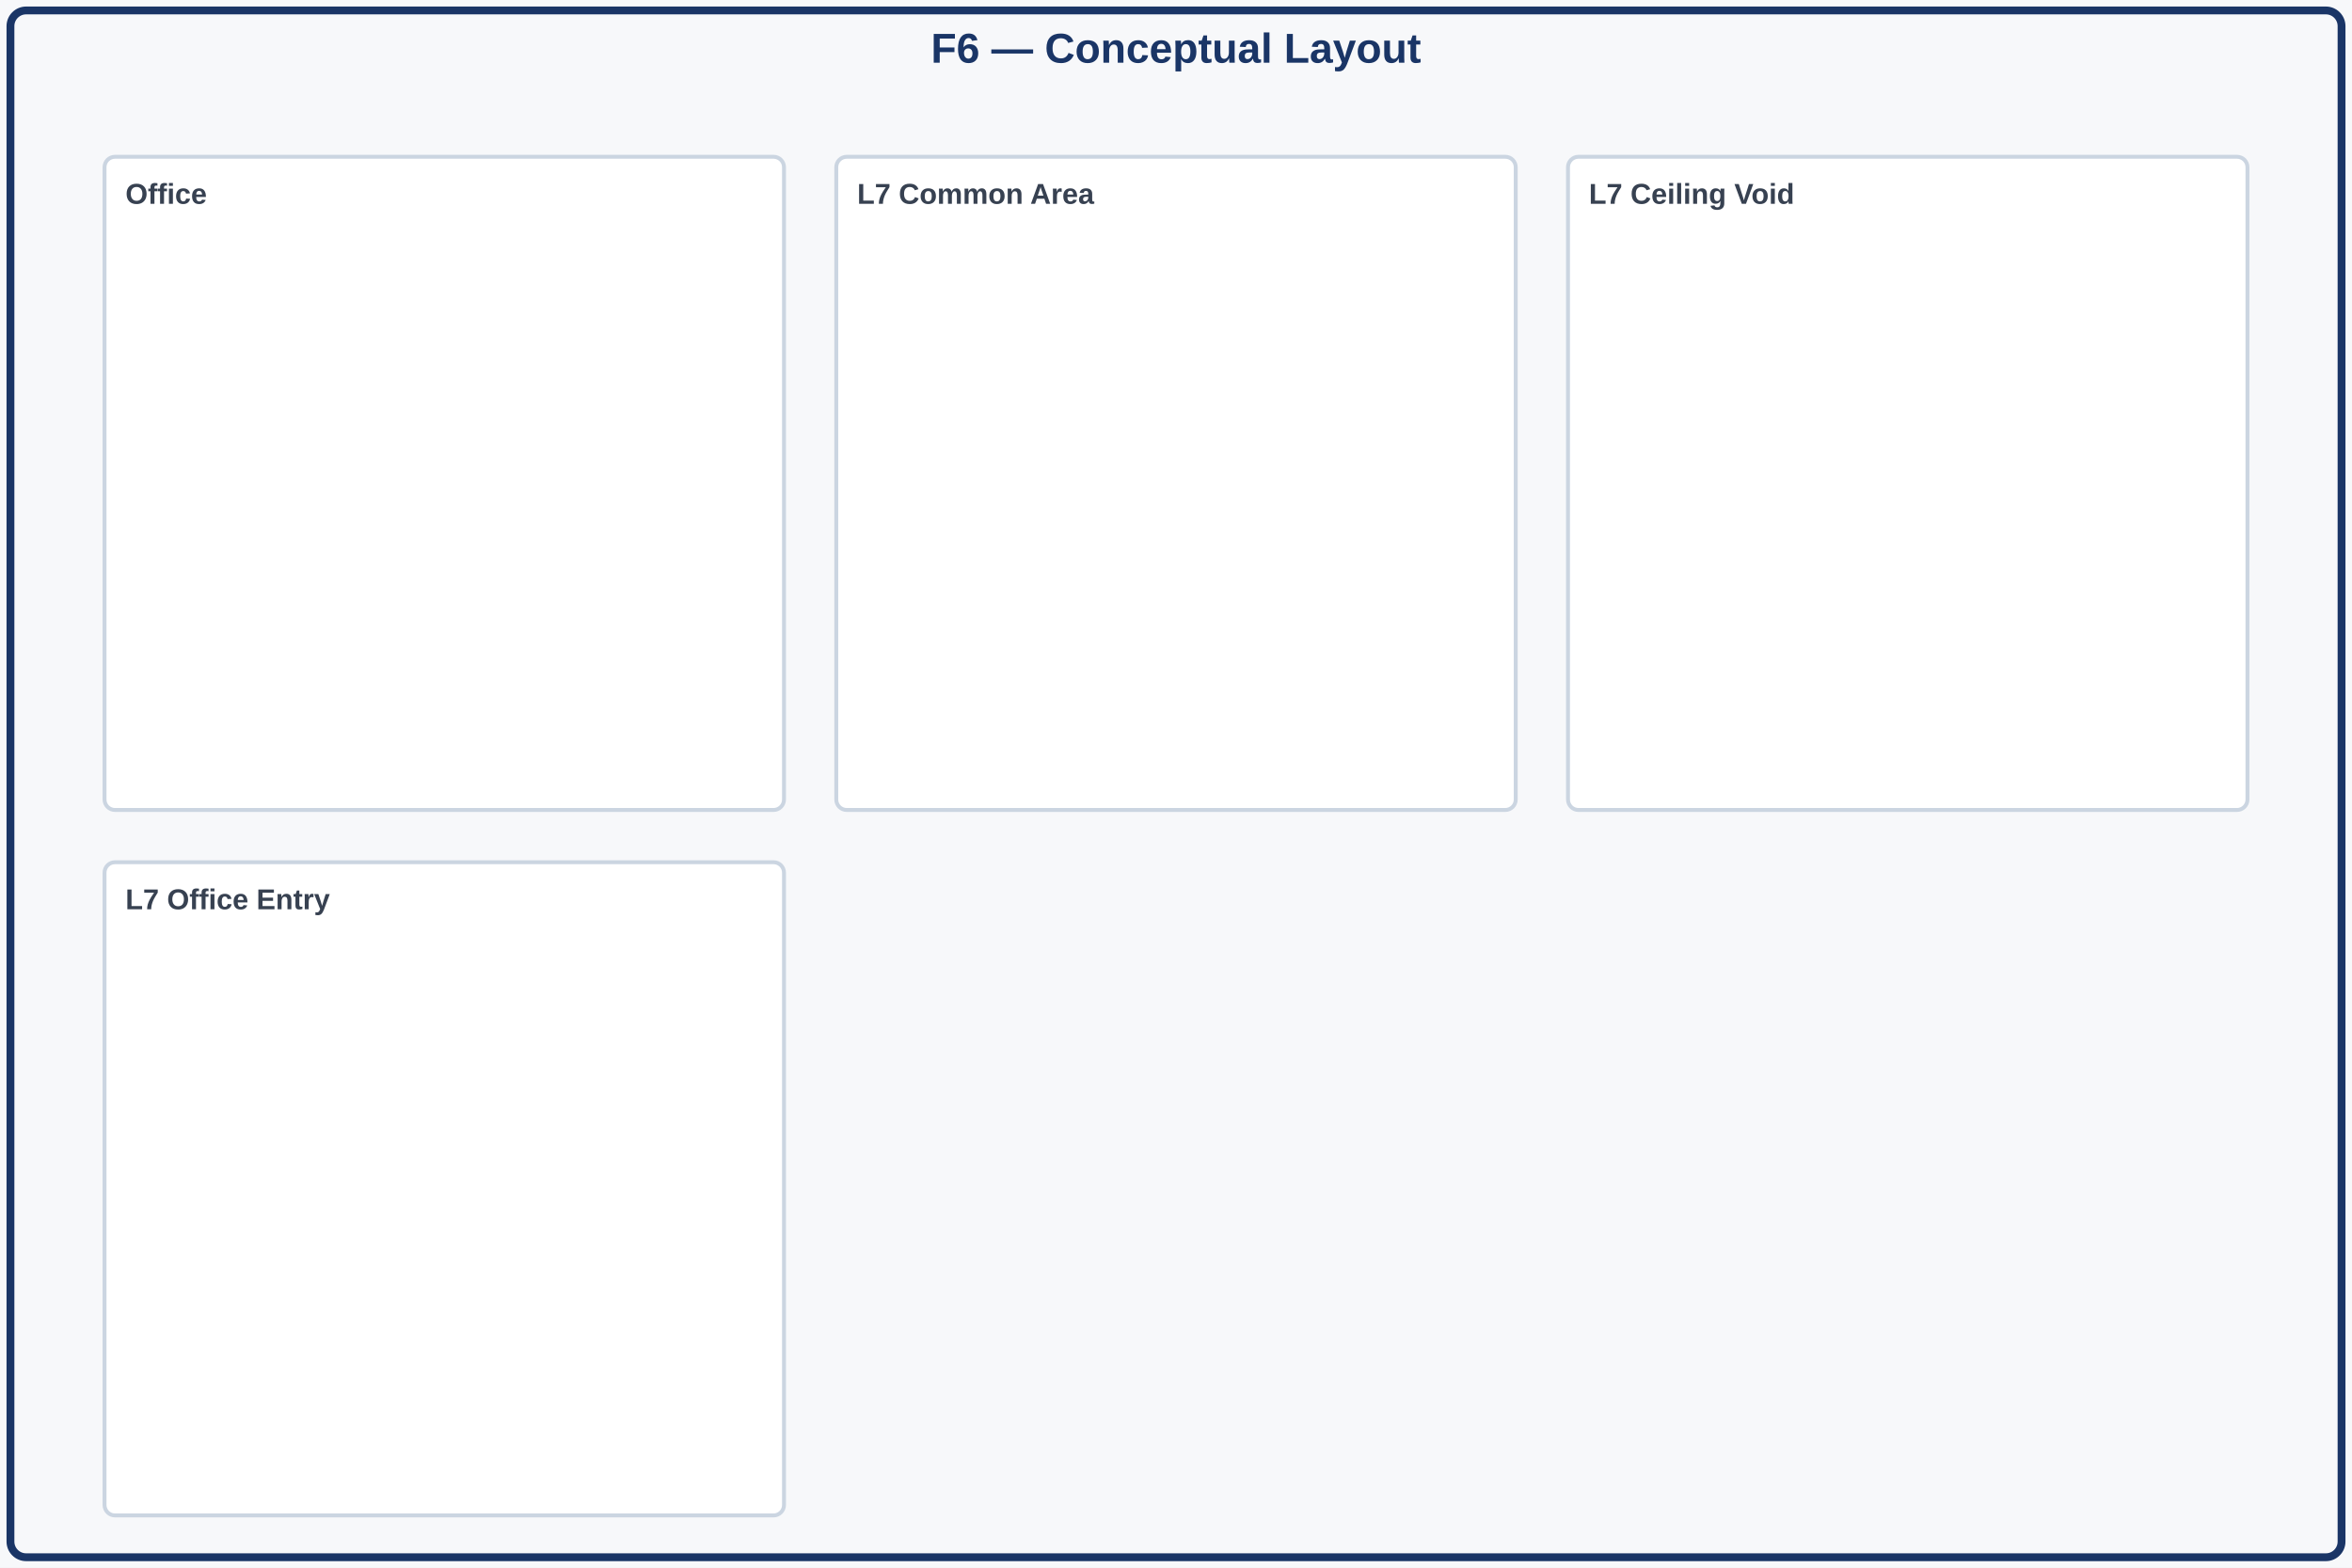
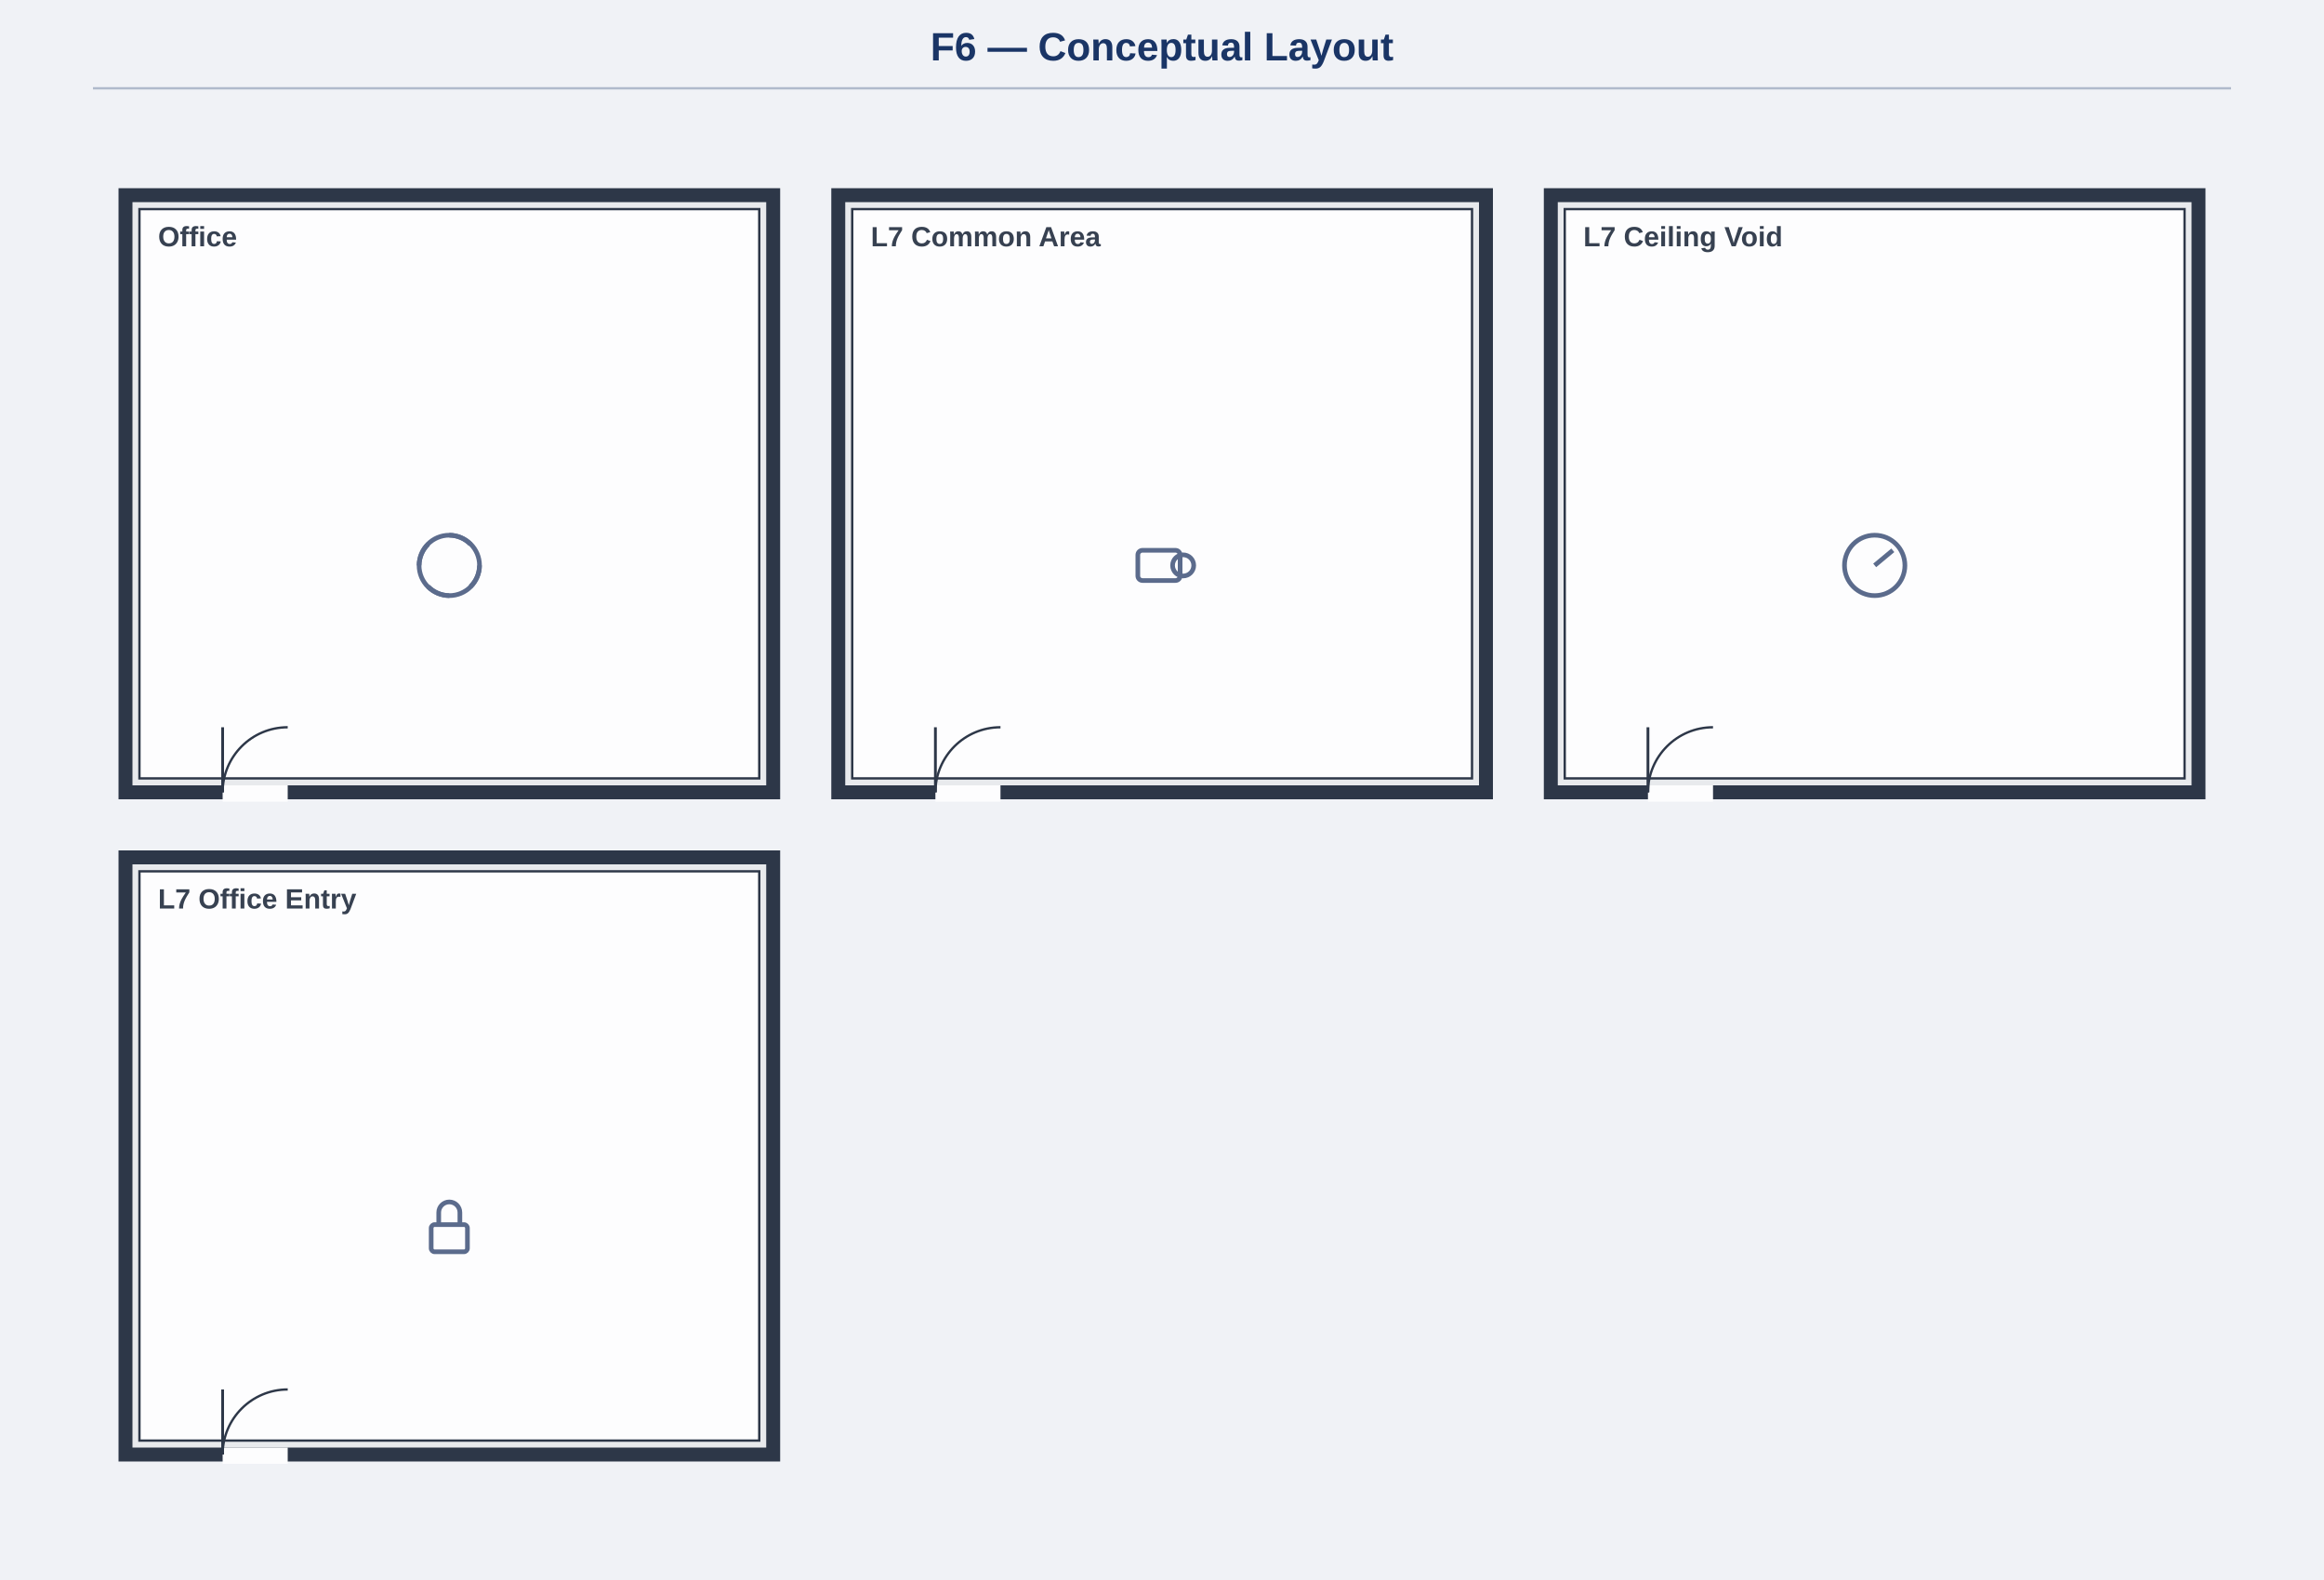
- <svg xmlns="http://www.w3.org/2000/svg" width="900" height="600" viewBox="0 0 900 600" font-family="Arial, sans-serif">
-   <rect x="0" y="0" width="900" height="600" fill="#F7F8FA" />
-   <rect x="4" y="4" width="892" height="592" fill="none" stroke="#1A3566" stroke-width="3" rx="6" />
-   <text x="450.0" y="24" text-anchor="middle" font-size="16" font-weight="bold" fill="#1A3566">F6 — Conceptual Layout</text>
-   <rect x="40.0" y="60.0" width="260.0" height="250.0" fill="#fff" stroke="#CBD5E1" stroke-width="1.5" rx="4" />
-   <text x="48.0" y="78.0" font-size="11" font-weight="600" fill="#374151">Office</text>
-   <rect x="320.0" y="60.0" width="260.0" height="250.0" fill="#fff" stroke="#CBD5E1" stroke-width="1.5" rx="4" />
-   <text x="328.0" y="78.0" font-size="11" font-weight="600" fill="#374151">L7 Common Area</text>
-   <rect x="600.0" y="60.0" width="260.0" height="250.0" fill="#fff" stroke="#CBD5E1" stroke-width="1.5" rx="4" />
-   <text x="608.0" y="78.0" font-size="11" font-weight="600" fill="#374151">L7 Ceiling Void</text>
-   <rect x="40.0" y="330.0" width="260.0" height="250.0" fill="#fff" stroke="#CBD5E1" stroke-width="1.5" rx="4" />
-   <text x="48.0" y="348.0" font-size="11" font-weight="600" fill="#374151">L7 Office Entry</text>
+ <svg xmlns="http://www.w3.org/2000/svg" width="1000" height="680" viewBox="0 0 1000 680" font-family="Arial, sans-serif">
+   <rect x="0" y="0" width="1000" height="680" fill="#F0F2F6" />
+   <text x="500.0" y="26" text-anchor="middle" font-size="17" font-weight="bold" fill="#1A3566">F6 — Conceptual Layout</text>
+   <line x1="40" y1="38" x2="960" y2="38" stroke="#1A3566" stroke-width="1" opacity="0.3" />
+   <rect x="54.0" y="84.0" width="278.7" height="257.0" fill="#E8EAED" stroke="#2D3748" stroke-width="6" />
+   <rect x="60.0" y="90.0" width="266.7" height="245.0" fill="#FDFDFE" stroke="#2D3748" stroke-width="1" />
+   <rect x="95.8" y="338.0" width="28.0" height="7" fill="#FDFDFE" />
+   <path d="M95.8,341.0 A28.0,28.0 0 0 1 123.8,313.0" fill="none" stroke="#2D3748" stroke-width="1" />
+   <line x1="95.8" y1="341.0" x2="95.8" y2="313.0" stroke="#2D3748" stroke-width="1.2" />
+   <text x="68.0" y="106.0" font-size="12" font-weight="700" fill="#374151">Office</text>
+   <circle cx="193.333" cy="243.34" r="13" fill="none" stroke="#5B6B8C" stroke-width="2" />
+   <path d="M193.333,230.34 A13,13 0 0 1 202.433,234.24" stroke="#5B6B8C" stroke-width="2" fill="none" />
+   <path d="M206.333,243.34 A13,13 0 0 1 202.433,252.44" stroke="#5B6B8C" stroke-width="2" fill="none" />
+   <path d="M193.333,256.34 A13,13 0 0 1 184.233,252.44" stroke="#5B6B8C" stroke-width="2" fill="none" />
+   <path d="M180.333,243.34 A13,13 0 0 1 184.233,234.24" stroke="#5B6B8C" stroke-width="2" fill="none" />
+   <rect x="360.7" y="84.0" width="278.7" height="257.0" fill="#E8EAED" stroke="#2D3748" stroke-width="6" />
+   <rect x="366.7" y="90.0" width="266.7" height="245.0" fill="#FDFDFE" stroke="#2D3748" stroke-width="1" />
+   <rect x="402.5" y="338.0" width="28.0" height="7" fill="#FDFDFE" />
+   <path d="M402.5,341.0 A28.0,28.0 0 0 1 430.5,313.0" fill="none" stroke="#2D3748" stroke-width="1" />
+   <line x1="402.5" y1="341.0" x2="402.5" y2="313.0" stroke="#2D3748" stroke-width="1.2" />
+   <text x="374.7" y="106.0" font-size="12" font-weight="700" fill="#374151">L7 Common Area</text>
+   <rect x="489.6" y="236.84" width="18.2" height="13" rx="2" fill="none" stroke="#5B6B8C" stroke-width="2" />
+   <circle cx="509.1" cy="243.34" r="4.55" fill="none" stroke="#5B6B8C" stroke-width="2" />
+   <rect x="667.3" y="84.0" width="278.7" height="257.0" fill="#E8EAED" stroke="#2D3748" stroke-width="6" />
+   <rect x="673.3" y="90.0" width="266.7" height="245.0" fill="#FDFDFE" stroke="#2D3748" stroke-width="1" />
+   <rect x="709.1" y="338.0" width="28.0" height="7" fill="#FDFDFE" />
+   <path d="M709.1,341.0 A28.0,28.0 0 0 1 737.1,313.0" fill="none" stroke="#2D3748" stroke-width="1" />
+   <line x1="709.1" y1="341.0" x2="709.1" y2="313.0" stroke="#2D3748" stroke-width="1.2" />
+   <text x="681.3" y="106.0" font-size="12" font-weight="700" fill="#374151">L7 Ceiling Void</text>
+   <circle cx="806.667" cy="243.34" r="13" fill="none" stroke="#5B6B8C" stroke-width="2" />
+   <path d="M806.667,243.34 L814.467,236.84" stroke="#5B6B8C" stroke-width="2" />
+   <rect x="54.0" y="369.0" width="278.7" height="257.0" fill="#E8EAED" stroke="#2D3748" stroke-width="6" />
+   <rect x="60.0" y="375.0" width="266.7" height="245.0" fill="#FDFDFE" stroke="#2D3748" stroke-width="1" />
+   <rect x="95.8" y="623.0" width="28.0" height="7" fill="#FDFDFE" />
+   <path d="M95.8,626.0 A28.0,28.0 0 0 1 123.8,598.0" fill="none" stroke="#2D3748" stroke-width="1" />
+   <line x1="95.8" y1="626.0" x2="95.8" y2="598.0" stroke="#2D3748" stroke-width="1.2" />
+   <text x="68.0" y="391.0" font-size="12" font-weight="700" fill="#374151">L7 Office Entry</text>
+   <rect x="185.533" y="527.04" width="15.6" height="11.7" rx="1.5" fill="none" stroke="#5B6B8C" stroke-width="2" />
+   <path d="M188.783,527.04 L188.783,521.84 A4.55,4.55 0 0 1 197.883,521.84 L197.883,527.04" fill="none" stroke="#5B6B8C" stroke-width="2" />
</svg>
